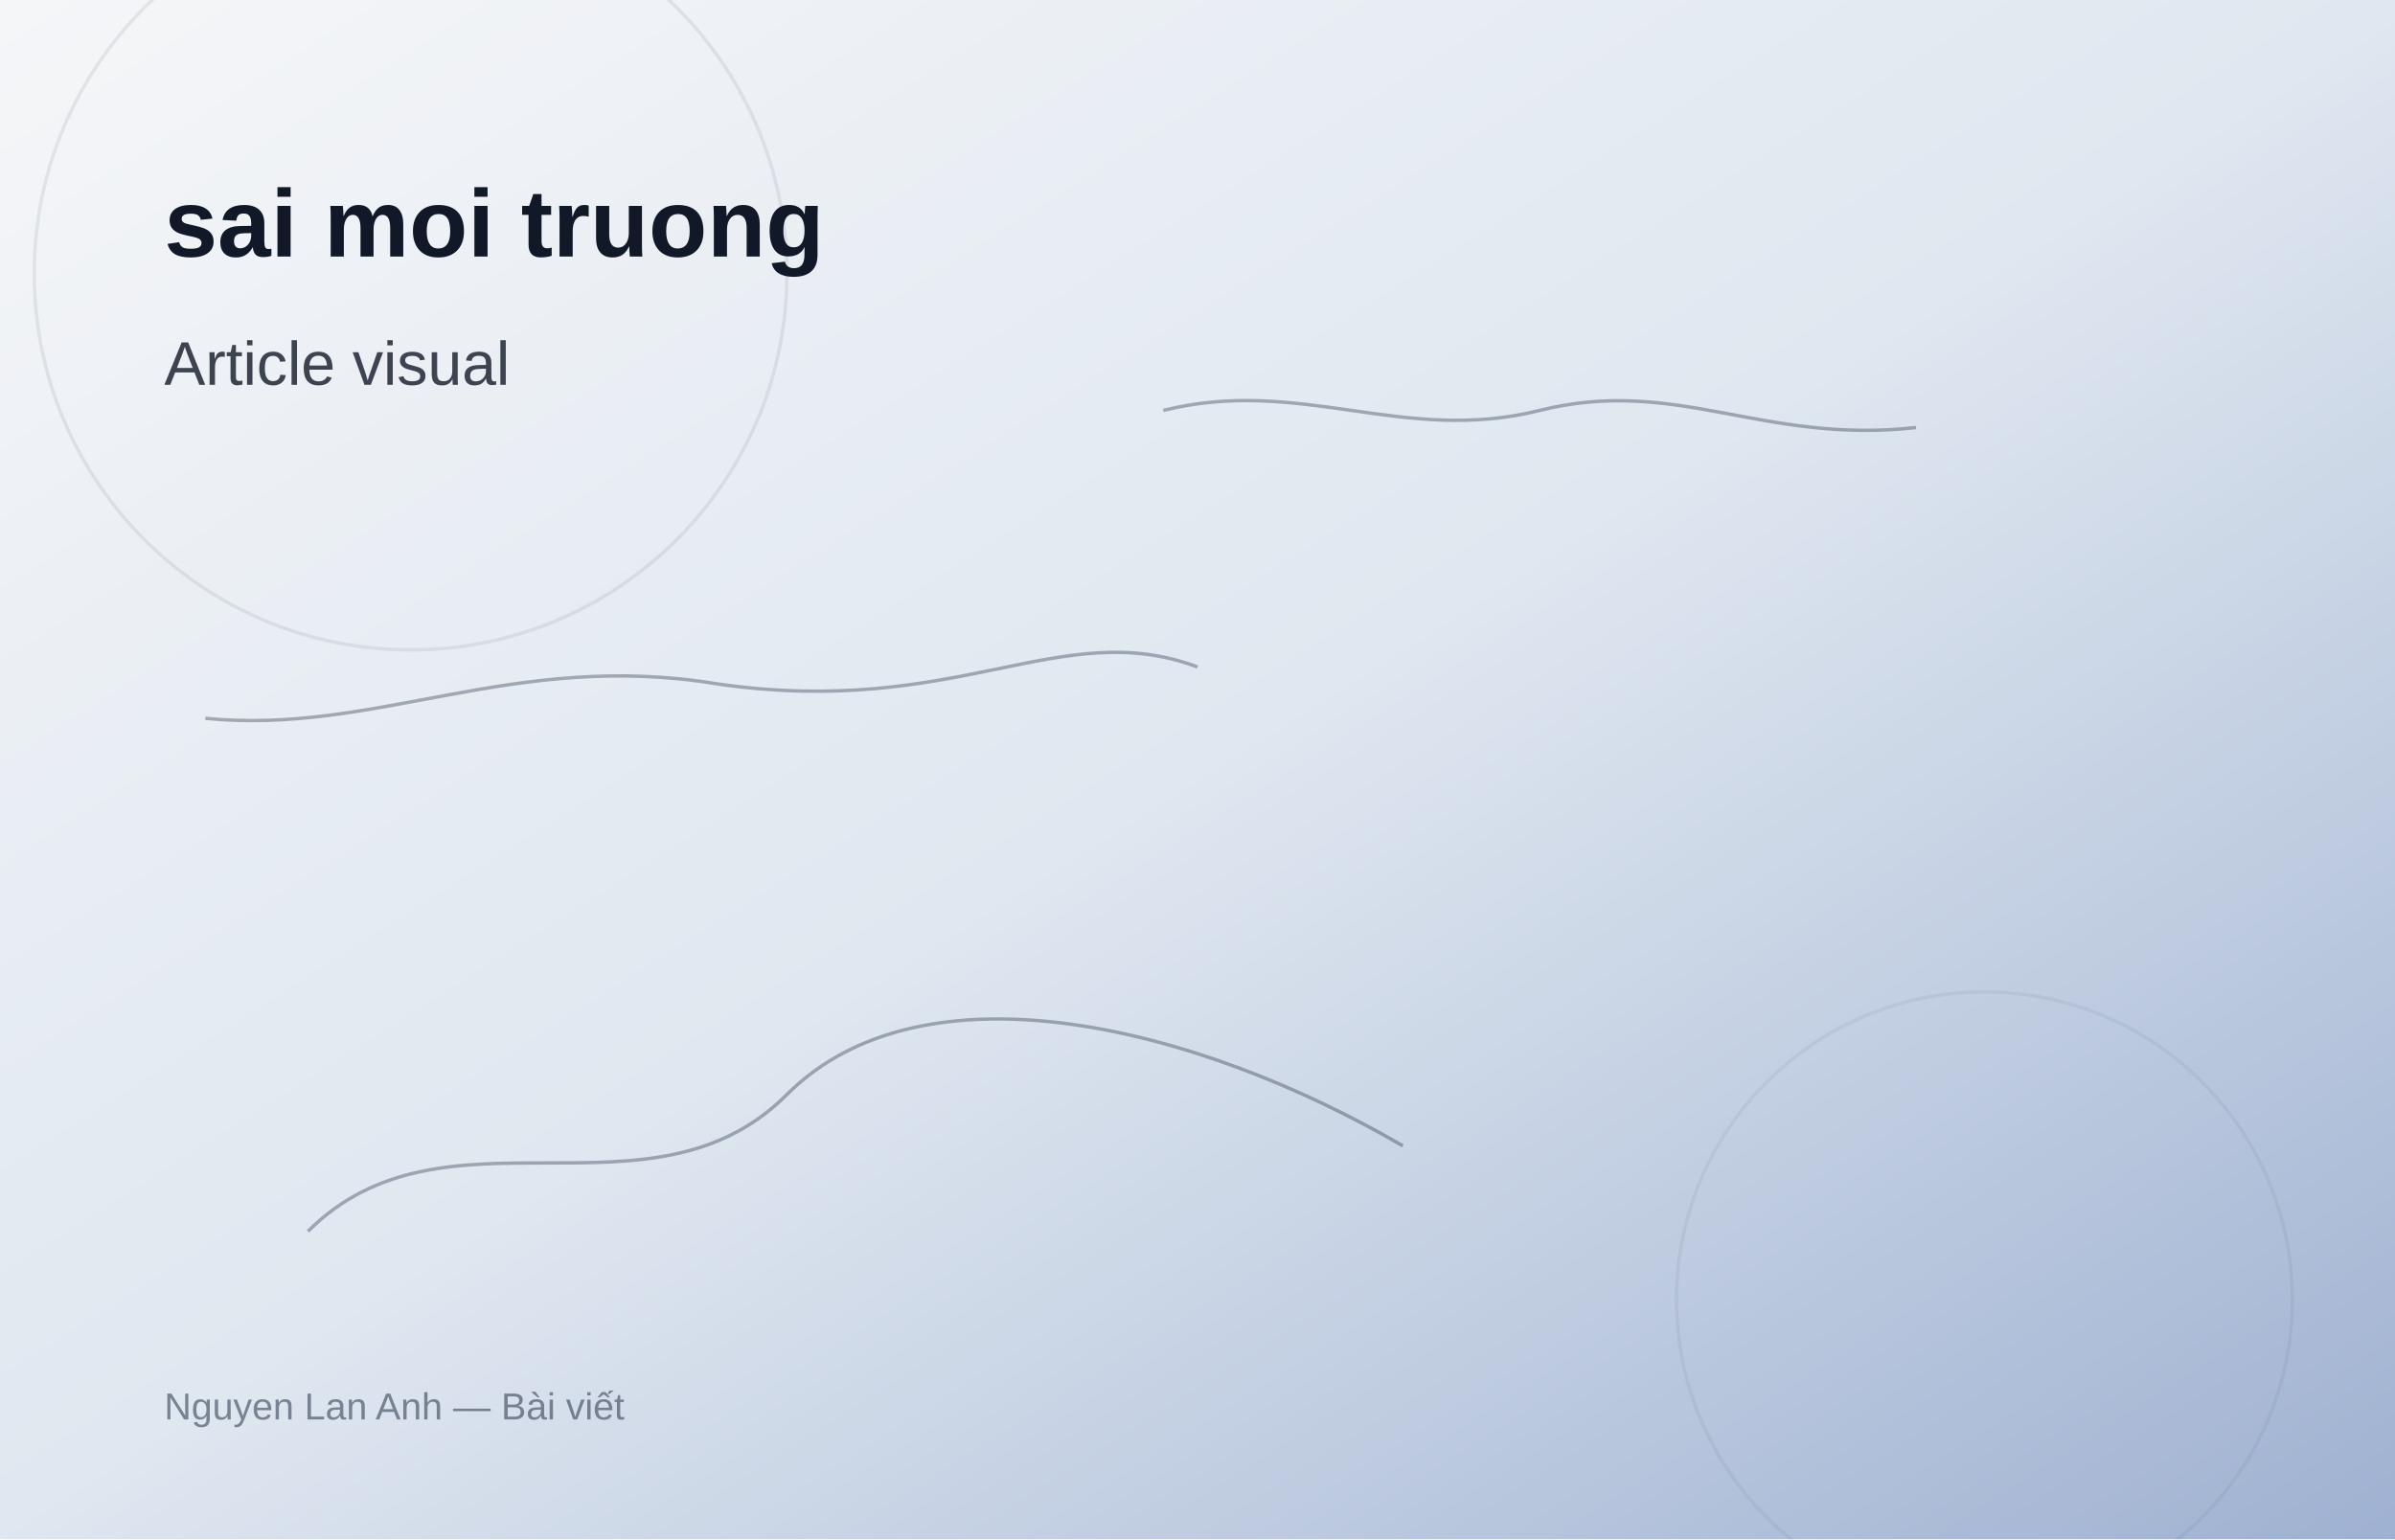
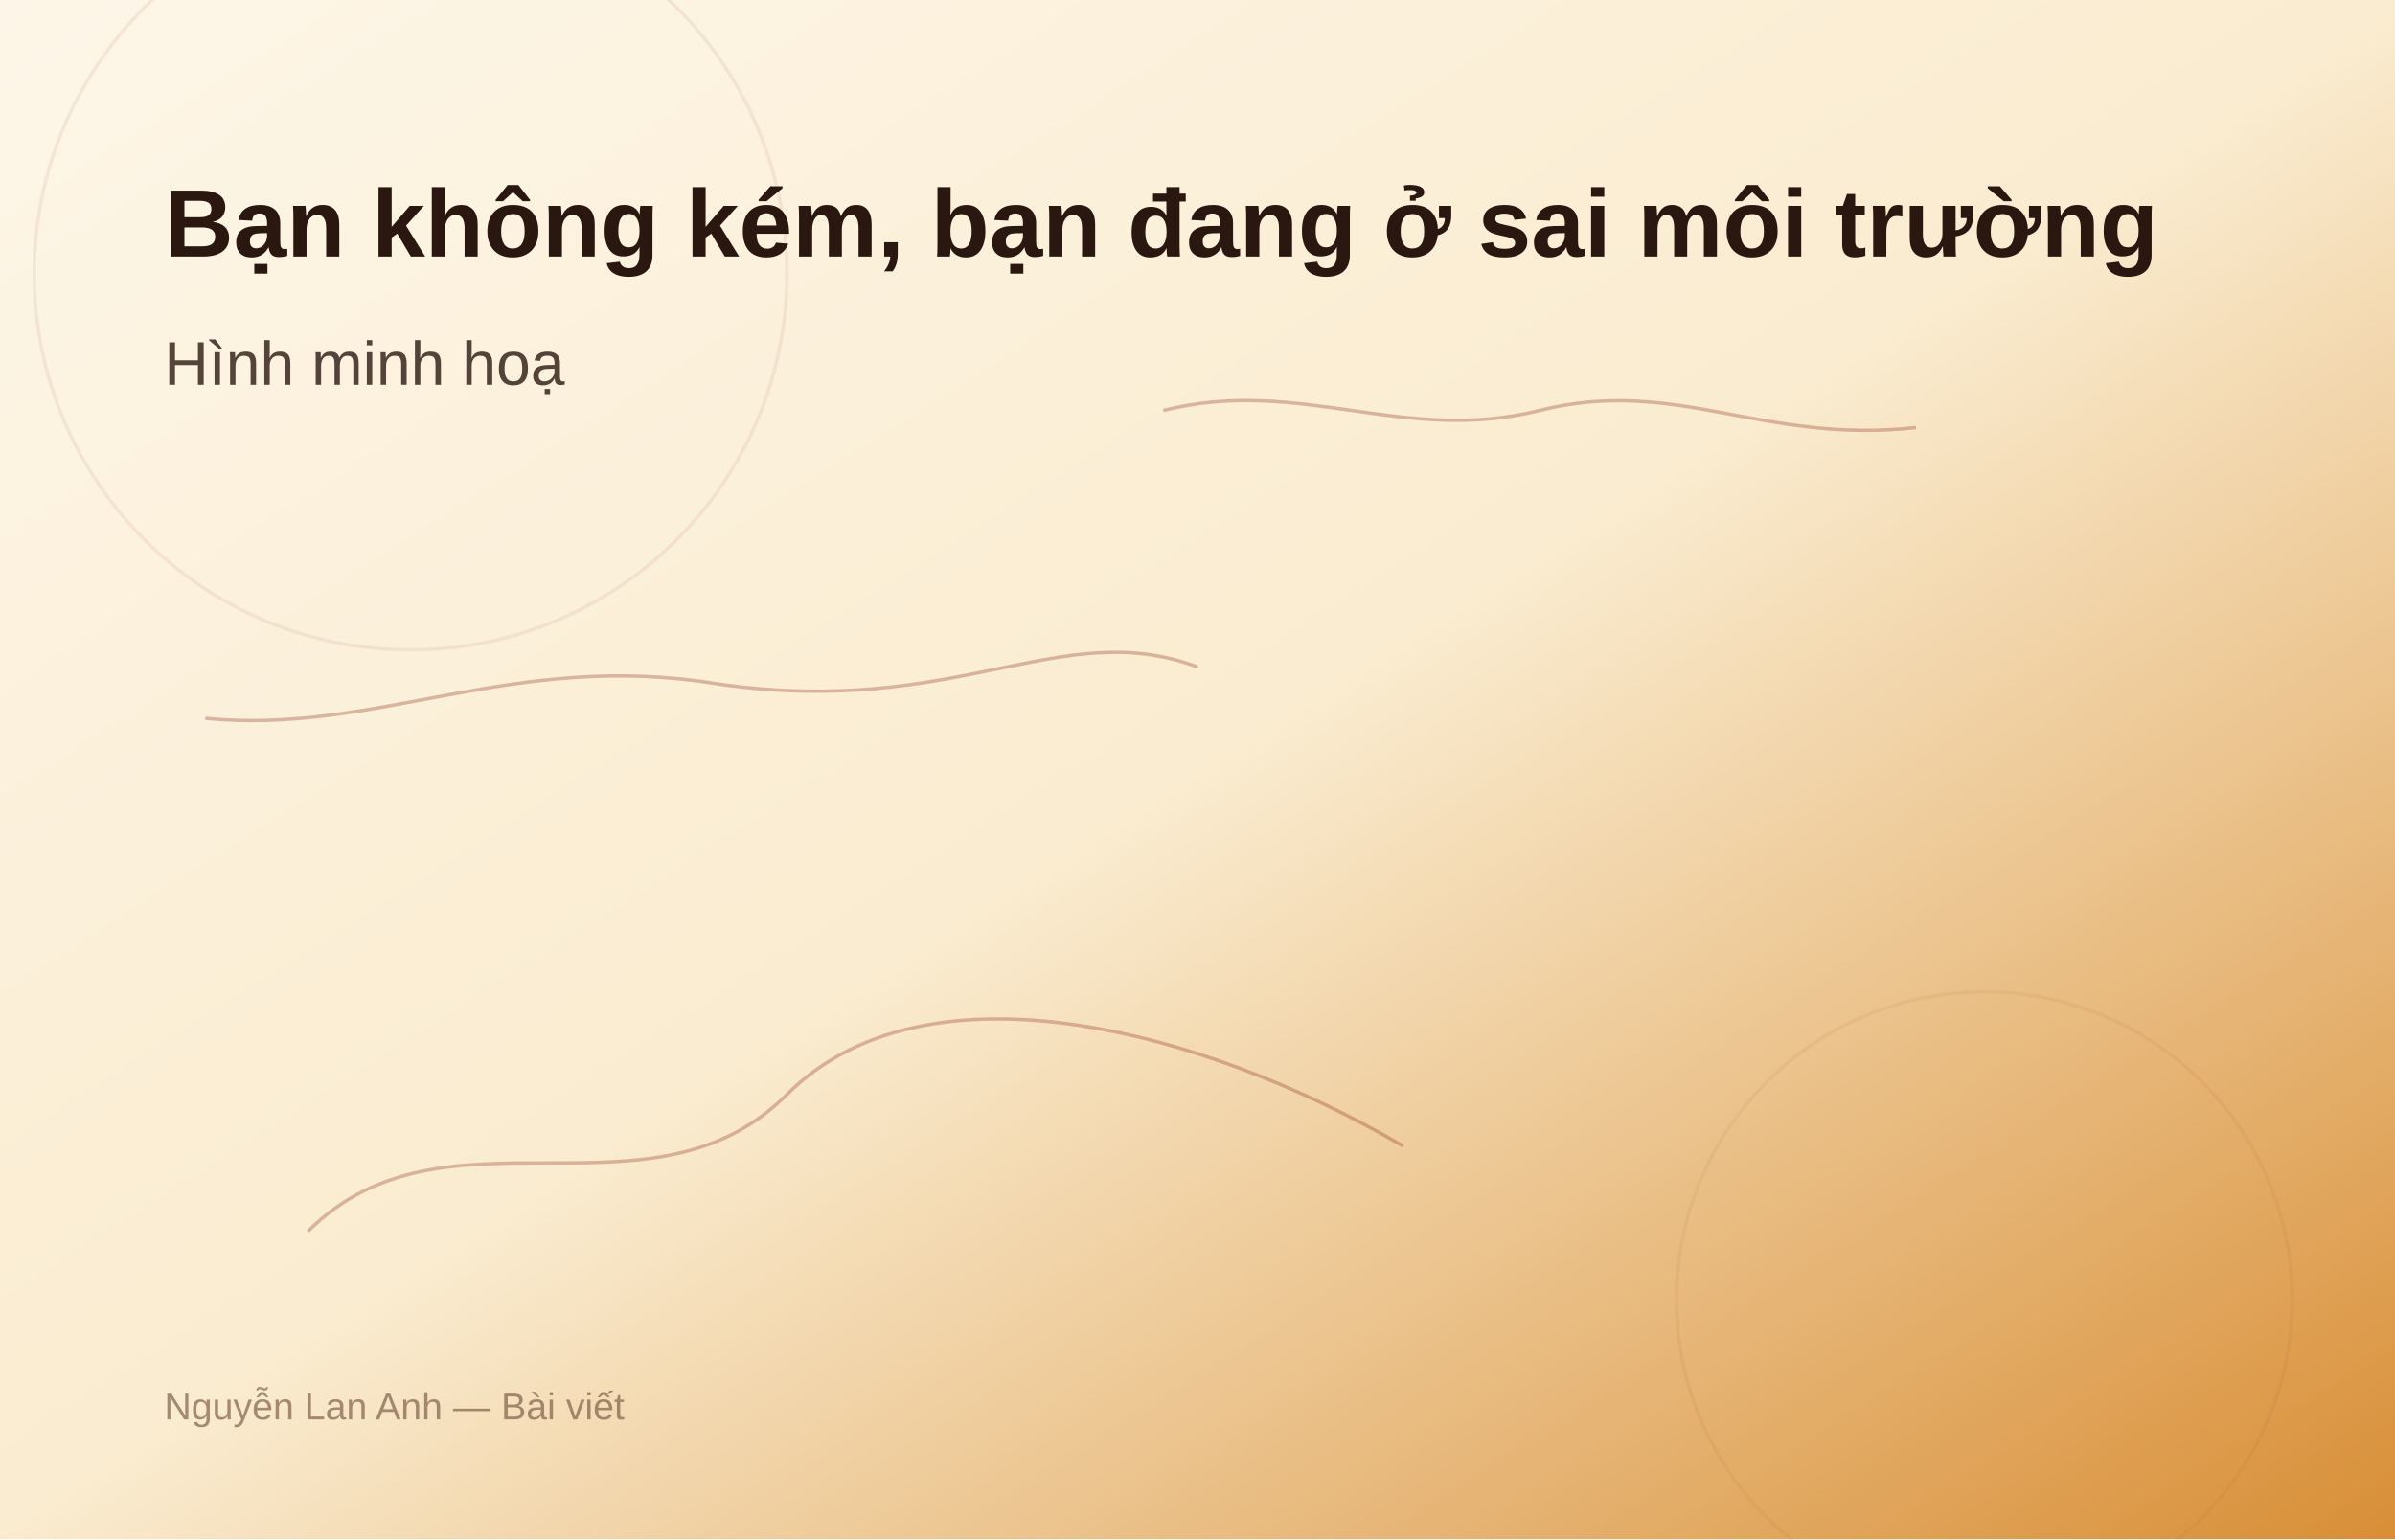
<svg xmlns="http://www.w3.org/2000/svg" width="1400" height="900" viewBox="0 0 1400 900" role="img" aria-labelledby="title-43">
  <defs>
    <linearGradient id="bg-43" x1="0%" y1="0%" x2="100%" y2="100%">
-       <stop offset="0%" stop-color="#f5f6f8" />
-       <stop offset="50%" stop-color="#dfe7f0" />
-       <stop offset="100%" stop-color="#9fb1d1" />
+       <stop offset="0%" stop-color="#fdf6e8" />
+       <stop offset="50%" stop-color="#faecd0" />
+       <stop offset="100%" stop-color="#d88e36" />
    </linearGradient>
  </defs>
  <rect width="1400" height="900" fill="url(#bg-43)" />
-   <g fill="none" stroke="rgba(30, 41, 59, 0.35)" stroke-width="2">
+   <g fill="none" stroke="rgba(139,40,24,0.30)" stroke-width="2">
    <circle cx="240" cy="160" r="220" opacity="0.25" />
    <circle cx="1160" cy="760" r="180" opacity="0.18" />
    <path d="M180 720 C260 640, 380 720, 460 640 S700 600, 820 670" />
    <path d="M680 240 C760 220, 820 260, 900 240 C980 220, 1030 260, 1120 250" />
    <path d="M120 420 C220 430, 300 380, 420 400 C560 420, 620 360, 700 390" />
  </g>
-   <g font-family="Arial, Helvetica, sans-serif" fill="#111827">
-     <text x="96" y="150" font-size="56" font-weight="700">sai moi truong</text>
-     <text x="96" y="225" font-size="36" font-weight="500" opacity="0.8">Article visual</text>
-     <text x="96" y="830" font-size="22" fill="#334155" opacity="0.6">Nguyen Lan Anh — Bài viết</text>
+   <g font-family="Arial, Helvetica, sans-serif" fill="#2a1810">
+     <text x="96" y="150" font-size="56" font-weight="700">Bạn không kém, bạn đang ở sai môi trường</text>
+     <text x="96" y="225" font-size="36" font-weight="500" opacity="0.8">Hình minh hoạ</text>
+     <text x="96" y="830" font-size="22" fill="#6b4a35" opacity="0.6">Nguyễn Lan Anh — Bài viết</text>
  </g>
</svg>
